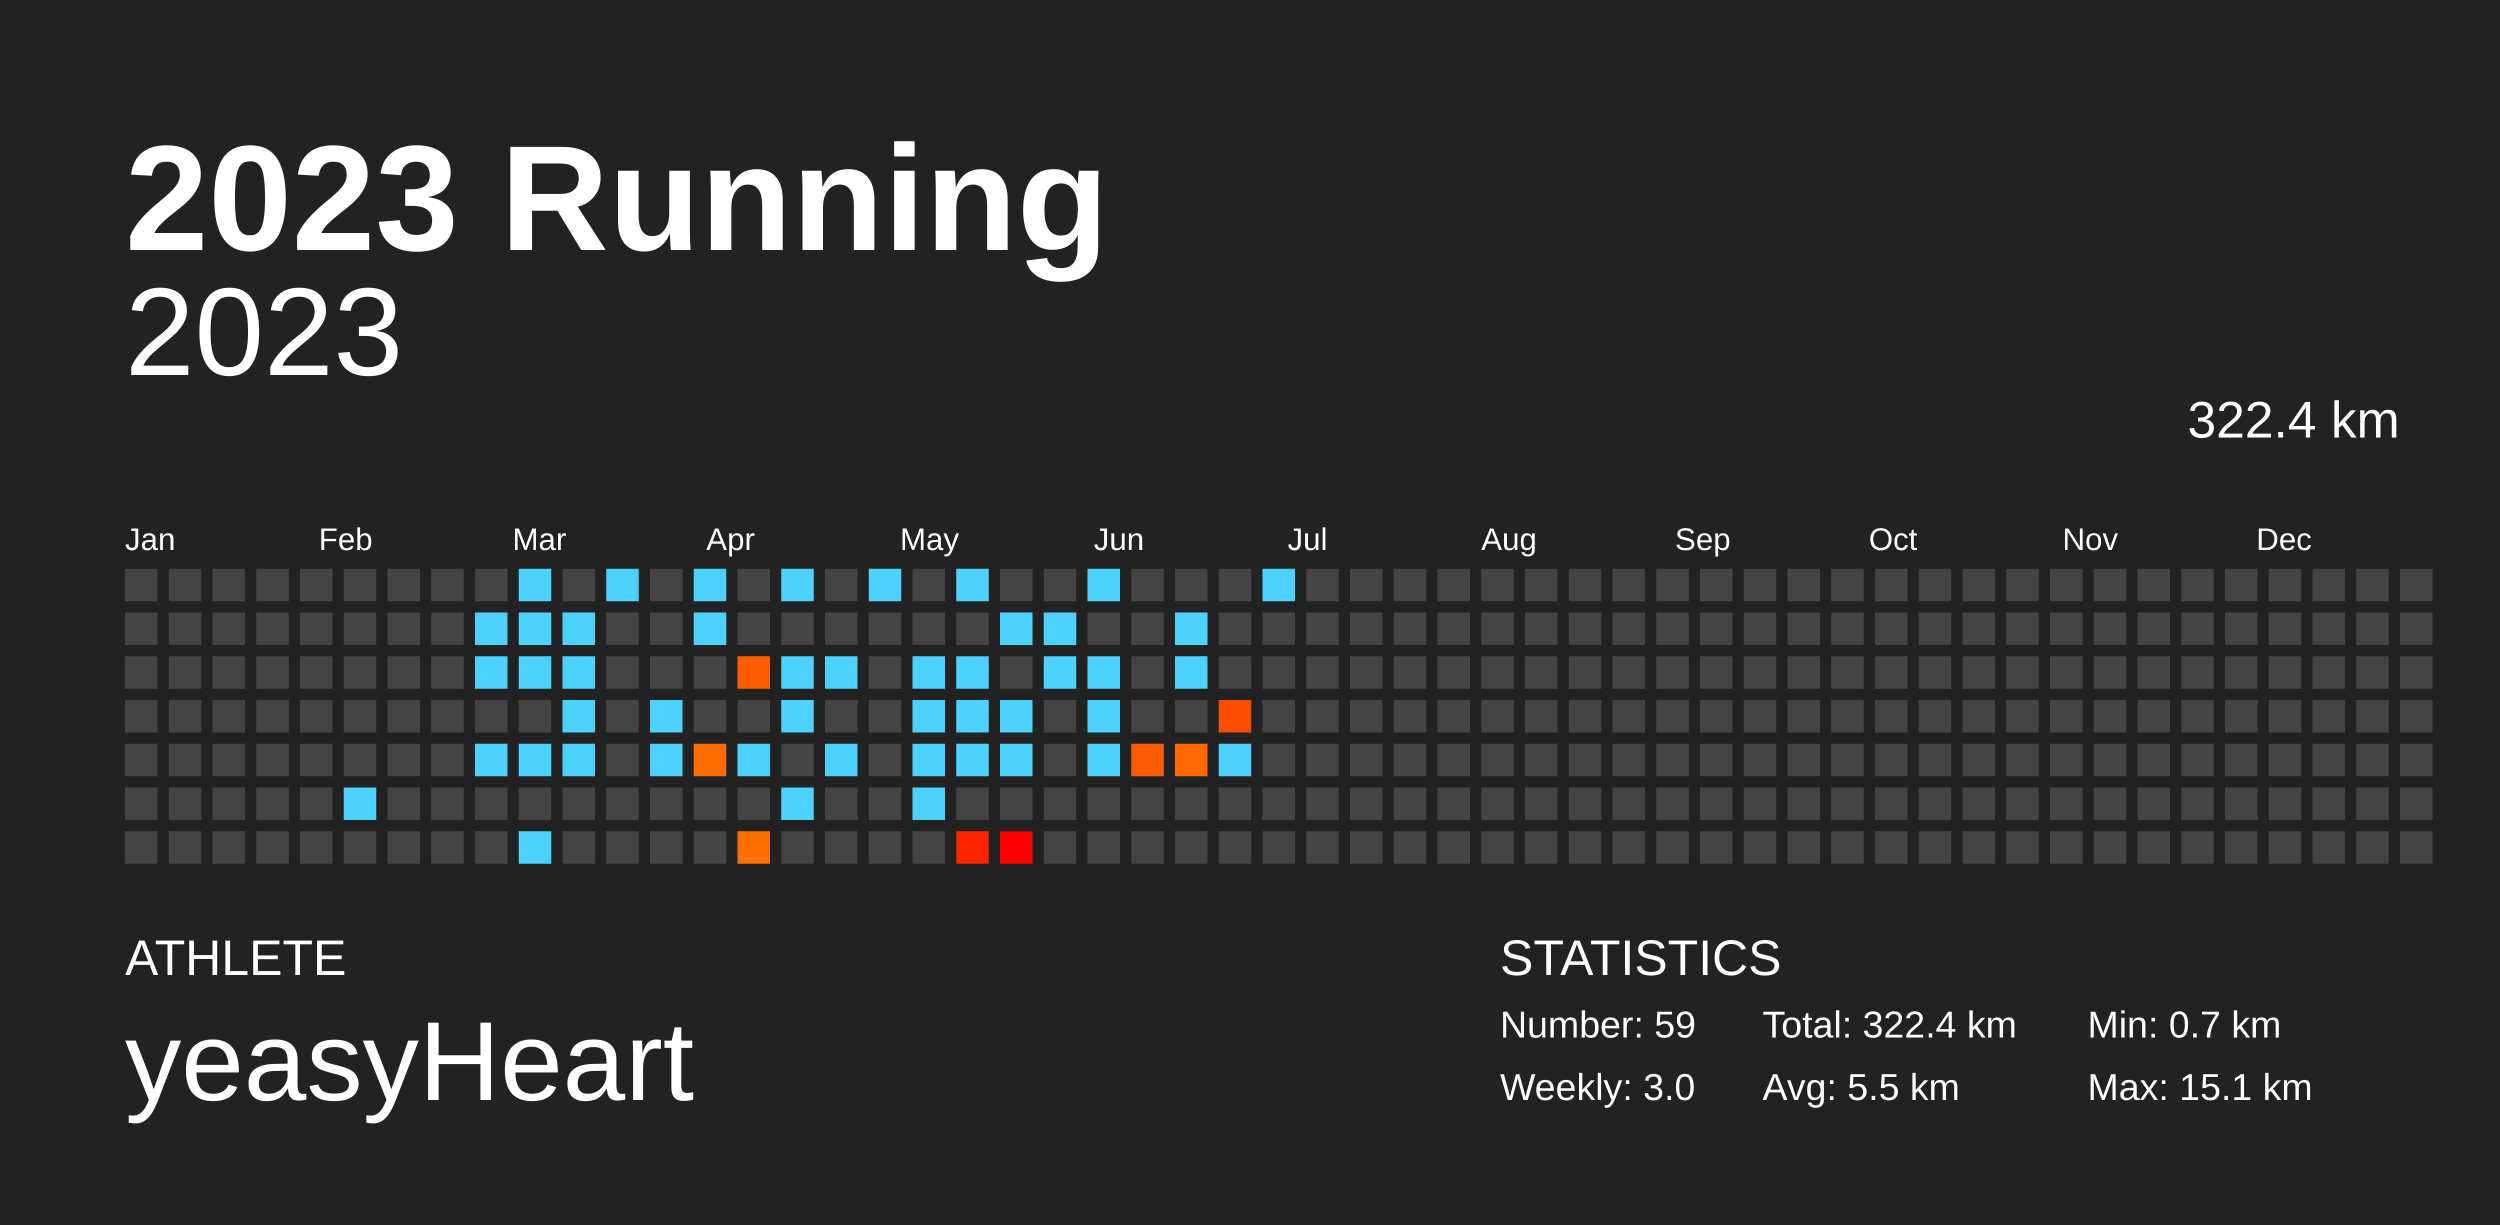
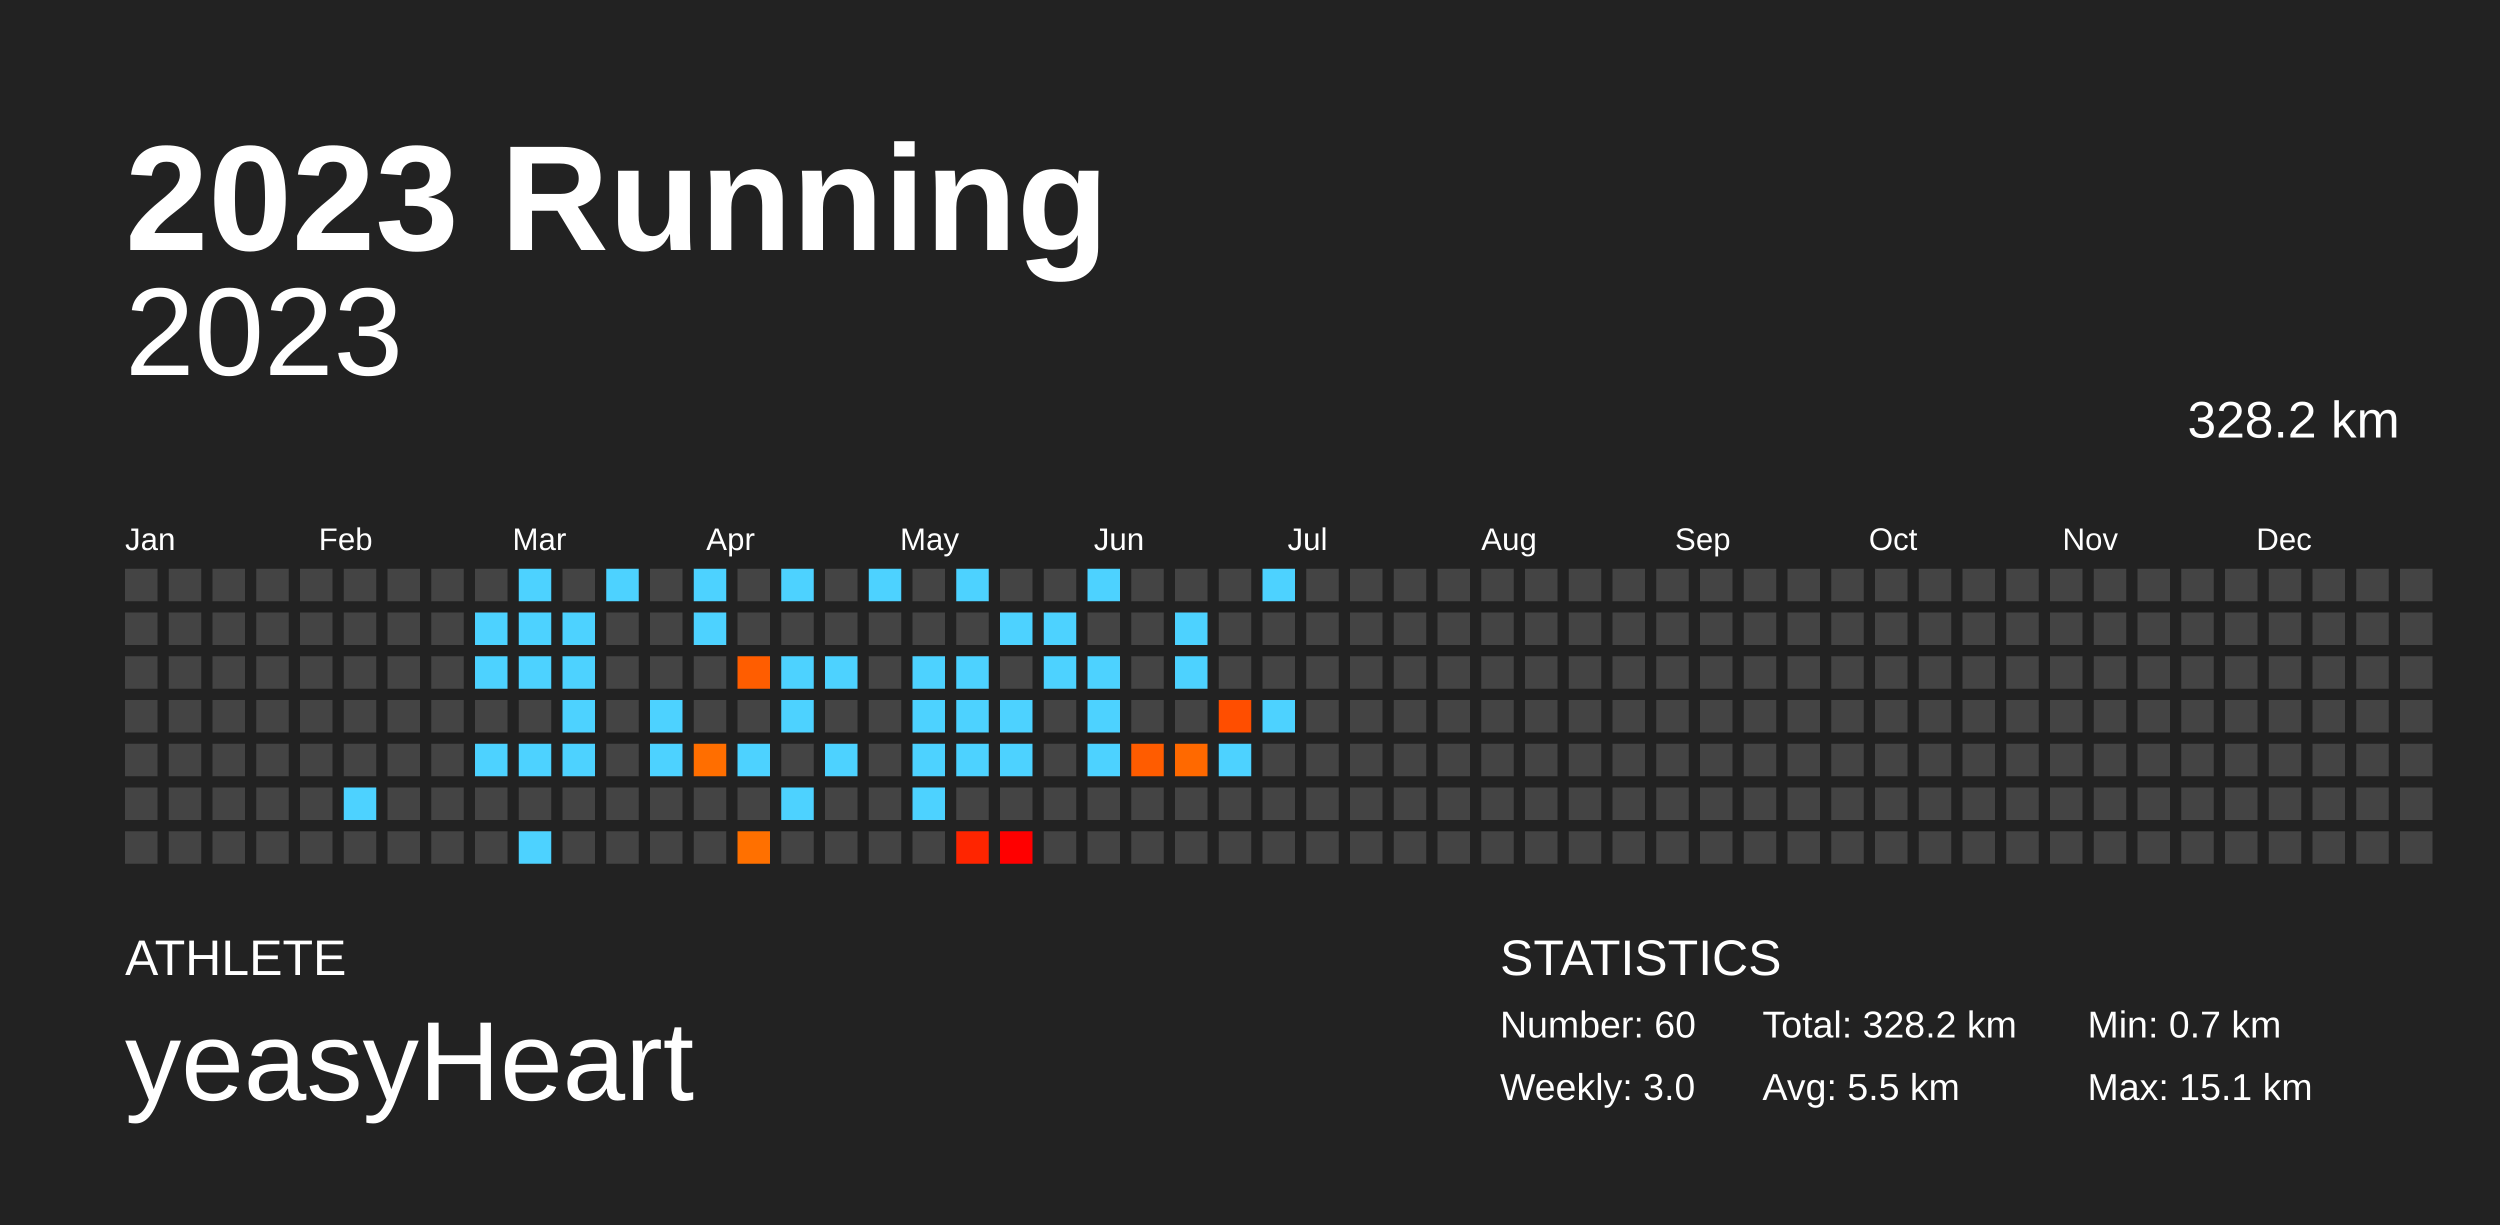
<svg xmlns="http://www.w3.org/2000/svg" baseProfile="full" height="98mm" version="1.1" viewBox="0,0,200,98" width="200mm">
  <defs />
  <rect fill="#222222" height="98" width="200" x="0" y="0" />
  <text fill="#FFFFFF" style="font-size:12px; font-family:Arial; font-weight:bold;" x="10" y="20">2023 Running</text>
  <text fill="#FFFFFF" style="font-size:4px; font-family:Arial" x="10" y="78">ATHLETE</text>
  <text fill="#FFFFFF" style="font-size:9px; font-family:Arial" x="10" y="88">yeasyHeart</text>
  <text fill="#FFFFFF" style="font-size:4px; font-family:Arial" x="120" y="78">STATISTICS</text>
-   <text fill="#FFFFFF" style="font-size:3px; font-family:Arial" x="120" y="83">Number: 59</text>
+   <text fill="#FFFFFF" style="font-size:3px; font-family:Arial" x="120" y="83">Number: 60</text>
  <text fill="#FFFFFF" style="font-size:3px; font-family:Arial" x="120" y="88">Weekly: 3.0</text>
-   <text fill="#FFFFFF" style="font-size:3px; font-family:Arial" x="141" y="83">Total: 322.4 km</text>
+   <text fill="#FFFFFF" style="font-size:3px; font-family:Arial" x="141" y="83">Total: 328.2 km</text>
  <text fill="#FFFFFF" style="font-size:3px; font-family:Arial" x="141" y="88">Avg: 5.5 km</text>
  <text fill="#FFFFFF" style="font-size:3px; font-family:Arial" x="167" y="83">Min: 0.7 km</text>
  <text fill="#FFFFFF" style="font-size:3px; font-family:Arial" x="167" y="88">Max: 15.1 km</text>
  <text alignment-baseline="hanging" fill="#FFFFFF" style="font-size:10.0px; font-family:Arial;" x="10" y="30">2023</text>
-   <text alignment-baseline="hanging" fill="#FFFFFF" style="font-size:4.125px; font-family:Arial;" x="175" y="35">322.4 km</text>
+   <text alignment-baseline="hanging" fill="#FFFFFF" style="font-size:4.125px; font-family:Arial;" x="175" y="35">328.2 km</text>
  <text fill="#FFFFFF" style="font-size:2.5px; font-family:Arial" x="10.0" y="44">Jan</text>
  <text fill="#FFFFFF" style="font-size:2.5px; font-family:Arial" x="25.5" y="44">Feb</text>
  <text fill="#FFFFFF" style="font-size:2.5px; font-family:Arial" x="41.0" y="44">Mar</text>
  <text fill="#FFFFFF" style="font-size:2.5px; font-family:Arial" x="56.5" y="44">Apr</text>
  <text fill="#FFFFFF" style="font-size:2.5px; font-family:Arial" x="72.0" y="44">May</text>
  <text fill="#FFFFFF" style="font-size:2.5px; font-family:Arial" x="87.5" y="44">Jun</text>
  <text fill="#FFFFFF" style="font-size:2.5px; font-family:Arial" x="103.0" y="44">Jul</text>
  <text fill="#FFFFFF" style="font-size:2.5px; font-family:Arial" x="118.5" y="44">Aug</text>
  <text fill="#FFFFFF" style="font-size:2.5px; font-family:Arial" x="134.0" y="44">Sep</text>
  <text fill="#FFFFFF" style="font-size:2.5px; font-family:Arial" x="149.5" y="44">Oct</text>
  <text fill="#FFFFFF" style="font-size:2.5px; font-family:Arial" x="165.0" y="44">Nov</text>
  <text fill="#FFFFFF" style="font-size:2.5px; font-family:Arial" x="180.5" y="44">Dec</text>
  <rect fill="#444444" height="2.6" width="2.6" x="10.0" y="45.5" />
  <rect fill="#444444" height="2.6" width="2.6" x="10.0" y="49.0" />
  <rect fill="#444444" height="2.6" width="2.6" x="10.0" y="52.5" />
  <rect fill="#444444" height="2.6" width="2.6" x="10.0" y="56.0" />
  <rect fill="#444444" height="2.6" width="2.6" x="10.0" y="59.5" />
  <rect fill="#444444" height="2.6" width="2.6" x="10.0" y="63.0" />
  <rect fill="#444444" height="2.6" width="2.6" x="10.0" y="66.5" />
  <rect fill="#444444" height="2.6" width="2.6" x="13.5" y="45.5" />
  <rect fill="#444444" height="2.6" width="2.6" x="13.5" y="49.0" />
  <rect fill="#444444" height="2.6" width="2.6" x="13.5" y="52.5" />
  <rect fill="#444444" height="2.6" width="2.6" x="13.5" y="56.0" />
  <rect fill="#444444" height="2.6" width="2.6" x="13.5" y="59.5" />
  <rect fill="#444444" height="2.6" width="2.6" x="13.5" y="63.0" />
  <rect fill="#444444" height="2.6" width="2.6" x="13.5" y="66.5" />
  <rect fill="#444444" height="2.6" width="2.6" x="17.0" y="45.5" />
  <rect fill="#444444" height="2.6" width="2.6" x="17.0" y="49.0" />
  <rect fill="#444444" height="2.6" width="2.6" x="17.0" y="52.5" />
  <rect fill="#444444" height="2.6" width="2.6" x="17.0" y="56.0" />
  <rect fill="#444444" height="2.6" width="2.6" x="17.0" y="59.5" />
  <rect fill="#444444" height="2.6" width="2.6" x="17.0" y="63.0" />
  <rect fill="#444444" height="2.6" width="2.6" x="17.0" y="66.5" />
  <rect fill="#444444" height="2.6" width="2.6" x="20.5" y="45.5" />
  <rect fill="#444444" height="2.6" width="2.6" x="20.5" y="49.0" />
  <rect fill="#444444" height="2.6" width="2.6" x="20.5" y="52.5" />
  <rect fill="#444444" height="2.6" width="2.6" x="20.5" y="56.0" />
  <rect fill="#444444" height="2.6" width="2.6" x="20.5" y="59.5" />
  <rect fill="#444444" height="2.6" width="2.6" x="20.5" y="63.0" />
  <rect fill="#444444" height="2.6" width="2.6" x="20.5" y="66.5" />
  <rect fill="#444444" height="2.6" width="2.6" x="24.0" y="45.5" />
  <rect fill="#444444" height="2.6" width="2.6" x="24.0" y="49.0" />
  <rect fill="#444444" height="2.6" width="2.6" x="24.0" y="52.5" />
  <rect fill="#444444" height="2.6" width="2.6" x="24.0" y="56.0" />
  <rect fill="#444444" height="2.6" width="2.6" x="24.0" y="59.5" />
  <rect fill="#444444" height="2.6" width="2.6" x="24.0" y="63.0" />
  <rect fill="#444444" height="2.6" width="2.6" x="24.0" y="66.5" />
  <rect fill="#444444" height="2.6" width="2.6" x="27.5" y="45.5" />
  <rect fill="#444444" height="2.6" width="2.6" x="27.5" y="49.0" />
  <rect fill="#444444" height="2.6" width="2.6" x="27.5" y="52.5" />
  <rect fill="#444444" height="2.6" width="2.6" x="27.5" y="56.0" />
  <rect fill="#444444" height="2.6" width="2.6" x="27.5" y="59.5" />
  <rect fill="#4dd2ff" height="2.6" width="2.6" x="27.5" y="63.0" />
  <rect fill="#444444" height="2.6" width="2.6" x="27.5" y="66.5" />
  <rect fill="#444444" height="2.6" width="2.6" x="31.0" y="45.5" />
  <rect fill="#444444" height="2.6" width="2.6" x="31.0" y="49.0" />
  <rect fill="#444444" height="2.6" width="2.6" x="31.0" y="52.5" />
  <rect fill="#444444" height="2.6" width="2.6" x="31.0" y="56.0" />
  <rect fill="#444444" height="2.6" width="2.6" x="31.0" y="59.5" />
  <rect fill="#444444" height="2.6" width="2.6" x="31.0" y="63.0" />
  <rect fill="#444444" height="2.6" width="2.6" x="31.0" y="66.5" />
  <rect fill="#444444" height="2.6" width="2.6" x="34.5" y="45.5" />
  <rect fill="#444444" height="2.6" width="2.6" x="34.5" y="49.0" />
  <rect fill="#444444" height="2.6" width="2.6" x="34.5" y="52.5" />
  <rect fill="#444444" height="2.6" width="2.6" x="34.5" y="56.0" />
  <rect fill="#444444" height="2.6" width="2.6" x="34.5" y="59.5" />
  <rect fill="#444444" height="2.6" width="2.6" x="34.5" y="63.0" />
  <rect fill="#444444" height="2.6" width="2.6" x="34.5" y="66.5" />
  <rect fill="#444444" height="2.6" width="2.6" x="38.0" y="45.5" />
  <rect fill="#4dd2ff" height="2.6" width="2.6" x="38.0" y="49.0" />
  <rect fill="#4dd2ff" height="2.6" width="2.6" x="38.0" y="52.5" />
  <rect fill="#444444" height="2.6" width="2.6" x="38.0" y="56.0" />
  <rect fill="#4dd2ff" height="2.6" width="2.6" x="38.0" y="59.5" />
  <rect fill="#444444" height="2.6" width="2.6" x="38.0" y="63.0" />
  <rect fill="#444444" height="2.6" width="2.6" x="38.0" y="66.5" />
  <rect fill="#4dd2ff" height="2.6" width="2.6" x="41.5" y="45.5" />
  <rect fill="#4dd2ff" height="2.6" width="2.6" x="41.5" y="49.0" />
  <rect fill="#4dd2ff" height="2.6" width="2.6" x="41.5" y="52.5" />
  <rect fill="#444444" height="2.6" width="2.6" x="41.5" y="56.0" />
  <rect fill="#4dd2ff" height="2.6" width="2.6" x="41.5" y="59.5" />
  <rect fill="#444444" height="2.6" width="2.6" x="41.5" y="63.0" />
  <rect fill="#4dd2ff" height="2.6" width="2.6" x="41.5" y="66.5" />
  <rect fill="#444444" height="2.6" width="2.6" x="45.0" y="45.5" />
  <rect fill="#4dd2ff" height="2.6" width="2.6" x="45.0" y="49.0" />
  <rect fill="#4dd2ff" height="2.6" width="2.6" x="45.0" y="52.5" />
  <rect fill="#4dd2ff" height="2.6" width="2.6" x="45.0" y="56.0" />
  <rect fill="#4dd2ff" height="2.6" width="2.6" x="45.0" y="59.5" />
  <rect fill="#444444" height="2.6" width="2.6" x="45.0" y="63.0" />
  <rect fill="#444444" height="2.6" width="2.6" x="45.0" y="66.5" />
  <rect fill="#4dd2ff" height="2.6" width="2.6" x="48.5" y="45.5" />
  <rect fill="#444444" height="2.6" width="2.6" x="48.5" y="49.0" />
  <rect fill="#444444" height="2.6" width="2.6" x="48.5" y="52.5" />
  <rect fill="#444444" height="2.6" width="2.6" x="48.5" y="56.0" />
  <rect fill="#444444" height="2.6" width="2.6" x="48.5" y="59.5" />
  <rect fill="#444444" height="2.6" width="2.6" x="48.5" y="63.0" />
  <rect fill="#444444" height="2.6" width="2.6" x="48.5" y="66.5" />
  <rect fill="#444444" height="2.6" width="2.6" x="52.0" y="45.5" />
  <rect fill="#444444" height="2.6" width="2.6" x="52.0" y="49.0" />
  <rect fill="#444444" height="2.6" width="2.6" x="52.0" y="52.5" />
  <rect fill="#4dd2ff" height="2.6" width="2.6" x="52.0" y="56.0" />
  <rect fill="#4dd2ff" height="2.6" width="2.6" x="52.0" y="59.5" />
  <rect fill="#444444" height="2.6" width="2.6" x="52.0" y="63.0" />
  <rect fill="#444444" height="2.6" width="2.6" x="52.0" y="66.5" />
  <rect fill="#4dd2ff" height="2.6" width="2.6" x="55.5" y="45.5" />
  <rect fill="#4dd2ff" height="2.6" width="2.6" x="55.5" y="49.0" />
  <rect fill="#444444" height="2.6" width="2.6" x="55.5" y="52.5" />
  <rect fill="#444444" height="2.6" width="2.6" x="55.5" y="56.0" />
  <rect fill="#ff6e00" height="2.6" width="2.6" x="55.5" y="59.5" />
  <rect fill="#444444" height="2.6" width="2.6" x="55.5" y="63.0" />
  <rect fill="#444444" height="2.6" width="2.6" x="55.5" y="66.5" />
  <rect fill="#444444" height="2.6" width="2.6" x="59.0" y="45.5" />
  <rect fill="#444444" height="2.6" width="2.6" x="59.0" y="49.0" />
  <rect fill="#ff5d00" height="2.6" width="2.6" x="59.0" y="52.5" />
  <rect fill="#444444" height="2.6" width="2.6" x="59.0" y="56.0" />
  <rect fill="#4dd2ff" height="2.6" width="2.6" x="59.0" y="59.5" />
  <rect fill="#444444" height="2.6" width="2.6" x="59.0" y="63.0" />
  <rect fill="#ff7000" height="2.6" width="2.6" x="59.0" y="66.5" />
  <rect fill="#4dd2ff" height="2.6" width="2.6" x="62.5" y="45.5" />
  <rect fill="#444444" height="2.6" width="2.6" x="62.5" y="49.0" />
  <rect fill="#4dd2ff" height="2.6" width="2.6" x="62.5" y="52.5" />
  <rect fill="#4dd2ff" height="2.6" width="2.6" x="62.5" y="56.0" />
  <rect fill="#444444" height="2.6" width="2.6" x="62.5" y="59.5" />
  <rect fill="#4dd2ff" height="2.6" width="2.6" x="62.5" y="63.0" />
  <rect fill="#444444" height="2.6" width="2.6" x="62.5" y="66.5" />
  <rect fill="#444444" height="2.6" width="2.6" x="66.0" y="45.5" />
  <rect fill="#444444" height="2.6" width="2.6" x="66.0" y="49.0" />
  <rect fill="#4dd2ff" height="2.6" width="2.6" x="66.0" y="52.5" />
  <rect fill="#444444" height="2.6" width="2.6" x="66.0" y="56.0" />
  <rect fill="#4dd2ff" height="2.6" width="2.6" x="66.0" y="59.5" />
  <rect fill="#444444" height="2.6" width="2.6" x="66.0" y="63.0" />
  <rect fill="#444444" height="2.6" width="2.6" x="66.0" y="66.5" />
  <rect fill="#4dd2ff" height="2.6" width="2.6" x="69.5" y="45.5" />
  <rect fill="#444444" height="2.6" width="2.6" x="69.5" y="49.0" />
  <rect fill="#444444" height="2.6" width="2.6" x="69.5" y="52.5" />
  <rect fill="#444444" height="2.6" width="2.6" x="69.5" y="56.0" />
  <rect fill="#444444" height="2.6" width="2.6" x="69.5" y="59.5" />
  <rect fill="#444444" height="2.6" width="2.6" x="69.5" y="63.0" />
  <rect fill="#444444" height="2.6" width="2.6" x="69.5" y="66.5" />
  <rect fill="#444444" height="2.6" width="2.6" x="73.0" y="45.5" />
  <rect fill="#444444" height="2.6" width="2.6" x="73.0" y="49.0" />
  <rect fill="#4dd2ff" height="2.6" width="2.6" x="73.0" y="52.5" />
  <rect fill="#4dd2ff" height="2.6" width="2.6" x="73.0" y="56.0" />
  <rect fill="#4dd2ff" height="2.6" width="2.6" x="73.0" y="59.5" />
  <rect fill="#4dd2ff" height="2.6" width="2.6" x="73.0" y="63.0" />
  <rect fill="#444444" height="2.6" width="2.6" x="73.0" y="66.5" />
  <rect fill="#4dd2ff" height="2.6" width="2.6" x="76.5" y="45.5" />
  <rect fill="#444444" height="2.6" width="2.6" x="76.5" y="49.0" />
  <rect fill="#4dd2ff" height="2.6" width="2.6" x="76.5" y="52.5" />
  <rect fill="#4dd2ff" height="2.6" width="2.6" x="76.5" y="56.0" />
  <rect fill="#4dd2ff" height="2.6" width="2.6" x="76.5" y="59.5" />
  <rect fill="#444444" height="2.6" width="2.6" x="76.5" y="63.0" />
  <rect fill="#ff2500" height="2.6" width="2.6" x="76.5" y="66.5" />
  <rect fill="#444444" height="2.6" width="2.6" x="80.0" y="45.5" />
  <rect fill="#4dd2ff" height="2.6" width="2.6" x="80.0" y="49.0" />
  <rect fill="#444444" height="2.6" width="2.6" x="80.0" y="52.5" />
  <rect fill="#4dd2ff" height="2.6" width="2.6" x="80.0" y="56.0" />
  <rect fill="#4dd2ff" height="2.6" width="2.6" x="80.0" y="59.5" />
  <rect fill="#444444" height="2.6" width="2.6" x="80.0" y="63.0" />
  <rect fill="#ff0000" height="2.6" width="2.6" x="80.0" y="66.5" />
  <rect fill="#444444" height="2.6" width="2.6" x="83.5" y="45.5" />
  <rect fill="#4dd2ff" height="2.6" width="2.6" x="83.5" y="49.0" />
  <rect fill="#4dd2ff" height="2.6" width="2.6" x="83.5" y="52.5" />
  <rect fill="#444444" height="2.6" width="2.6" x="83.5" y="56.0" />
  <rect fill="#444444" height="2.6" width="2.6" x="83.5" y="59.5" />
  <rect fill="#444444" height="2.6" width="2.6" x="83.5" y="63.0" />
  <rect fill="#444444" height="2.6" width="2.6" x="83.5" y="66.5" />
  <rect fill="#4dd2ff" height="2.6" width="2.6" x="87.0" y="45.5" />
  <rect fill="#444444" height="2.6" width="2.6" x="87.0" y="49.0" />
  <rect fill="#4dd2ff" height="2.6" width="2.6" x="87.0" y="52.5" />
  <rect fill="#4dd2ff" height="2.6" width="2.6" x="87.0" y="56.0" />
  <rect fill="#4dd2ff" height="2.6" width="2.6" x="87.0" y="59.5" />
  <rect fill="#444444" height="2.6" width="2.6" x="87.0" y="63.0" />
  <rect fill="#444444" height="2.6" width="2.6" x="87.0" y="66.5" />
  <rect fill="#444444" height="2.6" width="2.6" x="90.5" y="45.5" />
  <rect fill="#444444" height="2.6" width="2.6" x="90.5" y="49.0" />
  <rect fill="#444444" height="2.6" width="2.6" x="90.5" y="52.5" />
  <rect fill="#444444" height="2.6" width="2.6" x="90.5" y="56.0" />
  <rect fill="#ff5c00" height="2.6" width="2.6" x="90.5" y="59.5" />
  <rect fill="#444444" height="2.6" width="2.6" x="90.5" y="63.0" />
  <rect fill="#444444" height="2.6" width="2.6" x="90.5" y="66.5" />
  <rect fill="#444444" height="2.6" width="2.6" x="94.0" y="45.5" />
  <rect fill="#4dd2ff" height="2.6" width="2.6" x="94.0" y="49.0" />
  <rect fill="#4dd2ff" height="2.6" width="2.6" x="94.0" y="52.5" />
  <rect fill="#444444" height="2.6" width="2.6" x="94.0" y="56.0" />
  <rect fill="#ff6900" height="2.6" width="2.6" x="94.0" y="59.5" />
  <rect fill="#444444" height="2.6" width="2.6" x="94.0" y="63.0" />
  <rect fill="#444444" height="2.6" width="2.6" x="94.0" y="66.5" />
  <rect fill="#444444" height="2.6" width="2.6" x="97.5" y="45.5" />
  <rect fill="#444444" height="2.6" width="2.6" x="97.5" y="49.0" />
  <rect fill="#444444" height="2.6" width="2.6" x="97.5" y="52.5" />
  <rect fill="#ff4e00" height="2.6" width="2.6" x="97.5" y="56.0" />
  <rect fill="#4dd2ff" height="2.6" width="2.6" x="97.5" y="59.5" />
  <rect fill="#444444" height="2.6" width="2.6" x="97.5" y="63.0" />
  <rect fill="#444444" height="2.6" width="2.6" x="97.5" y="66.5" />
  <rect fill="#4dd2ff" height="2.6" width="2.6" x="101.0" y="45.5" />
  <rect fill="#444444" height="2.6" width="2.6" x="101.0" y="49.0" />
  <rect fill="#444444" height="2.6" width="2.6" x="101.0" y="52.5" />
-   <rect fill="#444444" height="2.6" width="2.6" x="101.0" y="56.0" />
+   <rect fill="#4dd2ff" height="2.6" width="2.6" x="101.0" y="56.0" />
  <rect fill="#444444" height="2.6" width="2.6" x="101.0" y="59.5" />
  <rect fill="#444444" height="2.6" width="2.6" x="101.0" y="63.0" />
  <rect fill="#444444" height="2.6" width="2.6" x="101.0" y="66.5" />
  <rect fill="#444444" height="2.6" width="2.6" x="104.5" y="45.5" />
  <rect fill="#444444" height="2.6" width="2.6" x="104.5" y="49.0" />
  <rect fill="#444444" height="2.6" width="2.6" x="104.5" y="52.5" />
  <rect fill="#444444" height="2.6" width="2.6" x="104.5" y="56.0" />
  <rect fill="#444444" height="2.6" width="2.6" x="104.5" y="59.5" />
  <rect fill="#444444" height="2.6" width="2.6" x="104.5" y="63.0" />
  <rect fill="#444444" height="2.6" width="2.6" x="104.5" y="66.5" />
  <rect fill="#444444" height="2.6" width="2.6" x="108.0" y="45.5" />
  <rect fill="#444444" height="2.6" width="2.6" x="108.0" y="49.0" />
  <rect fill="#444444" height="2.6" width="2.6" x="108.0" y="52.5" />
  <rect fill="#444444" height="2.6" width="2.6" x="108.0" y="56.0" />
  <rect fill="#444444" height="2.6" width="2.6" x="108.0" y="59.5" />
  <rect fill="#444444" height="2.6" width="2.6" x="108.0" y="63.0" />
  <rect fill="#444444" height="2.6" width="2.6" x="108.0" y="66.5" />
  <rect fill="#444444" height="2.6" width="2.6" x="111.5" y="45.5" />
  <rect fill="#444444" height="2.6" width="2.6" x="111.5" y="49.0" />
  <rect fill="#444444" height="2.6" width="2.6" x="111.5" y="52.5" />
  <rect fill="#444444" height="2.6" width="2.6" x="111.5" y="56.0" />
  <rect fill="#444444" height="2.6" width="2.6" x="111.5" y="59.5" />
  <rect fill="#444444" height="2.6" width="2.6" x="111.5" y="63.0" />
  <rect fill="#444444" height="2.6" width="2.6" x="111.5" y="66.5" />
  <rect fill="#444444" height="2.6" width="2.6" x="115.0" y="45.5" />
  <rect fill="#444444" height="2.6" width="2.6" x="115.0" y="49.0" />
  <rect fill="#444444" height="2.6" width="2.6" x="115.0" y="52.5" />
  <rect fill="#444444" height="2.6" width="2.6" x="115.0" y="56.0" />
  <rect fill="#444444" height="2.6" width="2.6" x="115.0" y="59.5" />
  <rect fill="#444444" height="2.6" width="2.6" x="115.0" y="63.0" />
  <rect fill="#444444" height="2.6" width="2.6" x="115.0" y="66.5" />
  <rect fill="#444444" height="2.6" width="2.6" x="118.5" y="45.5" />
  <rect fill="#444444" height="2.6" width="2.6" x="118.5" y="49.0" />
  <rect fill="#444444" height="2.6" width="2.6" x="118.5" y="52.5" />
  <rect fill="#444444" height="2.6" width="2.6" x="118.5" y="56.0" />
  <rect fill="#444444" height="2.6" width="2.6" x="118.5" y="59.5" />
  <rect fill="#444444" height="2.6" width="2.6" x="118.5" y="63.0" />
  <rect fill="#444444" height="2.6" width="2.6" x="118.5" y="66.5" />
  <rect fill="#444444" height="2.6" width="2.6" x="122.0" y="45.5" />
  <rect fill="#444444" height="2.6" width="2.6" x="122.0" y="49.0" />
  <rect fill="#444444" height="2.6" width="2.6" x="122.0" y="52.5" />
  <rect fill="#444444" height="2.6" width="2.6" x="122.0" y="56.0" />
  <rect fill="#444444" height="2.6" width="2.6" x="122.0" y="59.5" />
  <rect fill="#444444" height="2.6" width="2.6" x="122.0" y="63.0" />
  <rect fill="#444444" height="2.6" width="2.6" x="122.0" y="66.5" />
  <rect fill="#444444" height="2.6" width="2.6" x="125.5" y="45.5" />
  <rect fill="#444444" height="2.6" width="2.6" x="125.5" y="49.0" />
  <rect fill="#444444" height="2.6" width="2.6" x="125.5" y="52.5" />
  <rect fill="#444444" height="2.6" width="2.6" x="125.5" y="56.0" />
  <rect fill="#444444" height="2.6" width="2.6" x="125.5" y="59.5" />
  <rect fill="#444444" height="2.6" width="2.6" x="125.5" y="63.0" />
  <rect fill="#444444" height="2.6" width="2.6" x="125.5" y="66.5" />
  <rect fill="#444444" height="2.6" width="2.6" x="129.0" y="45.5" />
  <rect fill="#444444" height="2.6" width="2.6" x="129.0" y="49.0" />
  <rect fill="#444444" height="2.6" width="2.6" x="129.0" y="52.5" />
  <rect fill="#444444" height="2.6" width="2.6" x="129.0" y="56.0" />
  <rect fill="#444444" height="2.6" width="2.6" x="129.0" y="59.5" />
  <rect fill="#444444" height="2.6" width="2.6" x="129.0" y="63.0" />
  <rect fill="#444444" height="2.6" width="2.6" x="129.0" y="66.5" />
  <rect fill="#444444" height="2.6" width="2.6" x="132.5" y="45.5" />
  <rect fill="#444444" height="2.6" width="2.6" x="132.5" y="49.0" />
  <rect fill="#444444" height="2.6" width="2.6" x="132.5" y="52.5" />
  <rect fill="#444444" height="2.6" width="2.6" x="132.5" y="56.0" />
  <rect fill="#444444" height="2.6" width="2.6" x="132.5" y="59.5" />
  <rect fill="#444444" height="2.6" width="2.6" x="132.5" y="63.0" />
  <rect fill="#444444" height="2.6" width="2.6" x="132.5" y="66.5" />
  <rect fill="#444444" height="2.6" width="2.6" x="136.0" y="45.5" />
  <rect fill="#444444" height="2.6" width="2.6" x="136.0" y="49.0" />
  <rect fill="#444444" height="2.6" width="2.6" x="136.0" y="52.5" />
  <rect fill="#444444" height="2.6" width="2.6" x="136.0" y="56.0" />
  <rect fill="#444444" height="2.6" width="2.6" x="136.0" y="59.5" />
  <rect fill="#444444" height="2.6" width="2.6" x="136.0" y="63.0" />
  <rect fill="#444444" height="2.6" width="2.6" x="136.0" y="66.5" />
  <rect fill="#444444" height="2.6" width="2.6" x="139.5" y="45.5" />
  <rect fill="#444444" height="2.6" width="2.6" x="139.5" y="49.0" />
  <rect fill="#444444" height="2.6" width="2.6" x="139.5" y="52.5" />
  <rect fill="#444444" height="2.6" width="2.6" x="139.5" y="56.0" />
  <rect fill="#444444" height="2.6" width="2.6" x="139.5" y="59.5" />
  <rect fill="#444444" height="2.6" width="2.6" x="139.5" y="63.0" />
  <rect fill="#444444" height="2.6" width="2.6" x="139.5" y="66.5" />
  <rect fill="#444444" height="2.6" width="2.6" x="143.0" y="45.5" />
  <rect fill="#444444" height="2.6" width="2.6" x="143.0" y="49.0" />
  <rect fill="#444444" height="2.6" width="2.6" x="143.0" y="52.5" />
  <rect fill="#444444" height="2.6" width="2.6" x="143.0" y="56.0" />
  <rect fill="#444444" height="2.6" width="2.6" x="143.0" y="59.5" />
  <rect fill="#444444" height="2.6" width="2.6" x="143.0" y="63.0" />
  <rect fill="#444444" height="2.6" width="2.6" x="143.0" y="66.5" />
  <rect fill="#444444" height="2.6" width="2.6" x="146.5" y="45.5" />
  <rect fill="#444444" height="2.6" width="2.6" x="146.5" y="49.0" />
  <rect fill="#444444" height="2.6" width="2.6" x="146.5" y="52.5" />
  <rect fill="#444444" height="2.6" width="2.6" x="146.5" y="56.0" />
  <rect fill="#444444" height="2.6" width="2.6" x="146.5" y="59.5" />
  <rect fill="#444444" height="2.6" width="2.6" x="146.5" y="63.0" />
  <rect fill="#444444" height="2.6" width="2.6" x="146.5" y="66.5" />
  <rect fill="#444444" height="2.6" width="2.6" x="150.0" y="45.5" />
  <rect fill="#444444" height="2.6" width="2.6" x="150.0" y="49.0" />
  <rect fill="#444444" height="2.6" width="2.6" x="150.0" y="52.5" />
  <rect fill="#444444" height="2.6" width="2.6" x="150.0" y="56.0" />
  <rect fill="#444444" height="2.6" width="2.6" x="150.0" y="59.5" />
  <rect fill="#444444" height="2.6" width="2.6" x="150.0" y="63.0" />
  <rect fill="#444444" height="2.6" width="2.6" x="150.0" y="66.5" />
  <rect fill="#444444" height="2.6" width="2.6" x="153.5" y="45.5" />
  <rect fill="#444444" height="2.6" width="2.6" x="153.5" y="49.0" />
  <rect fill="#444444" height="2.6" width="2.6" x="153.5" y="52.5" />
  <rect fill="#444444" height="2.6" width="2.6" x="153.5" y="56.0" />
  <rect fill="#444444" height="2.6" width="2.6" x="153.5" y="59.5" />
  <rect fill="#444444" height="2.6" width="2.6" x="153.5" y="63.0" />
  <rect fill="#444444" height="2.6" width="2.6" x="153.5" y="66.5" />
  <rect fill="#444444" height="2.6" width="2.6" x="157.0" y="45.5" />
  <rect fill="#444444" height="2.6" width="2.6" x="157.0" y="49.0" />
  <rect fill="#444444" height="2.6" width="2.6" x="157.0" y="52.5" />
  <rect fill="#444444" height="2.6" width="2.6" x="157.0" y="56.0" />
  <rect fill="#444444" height="2.6" width="2.6" x="157.0" y="59.5" />
  <rect fill="#444444" height="2.6" width="2.6" x="157.0" y="63.0" />
  <rect fill="#444444" height="2.6" width="2.6" x="157.0" y="66.5" />
  <rect fill="#444444" height="2.6" width="2.6" x="160.5" y="45.5" />
  <rect fill="#444444" height="2.6" width="2.6" x="160.5" y="49.0" />
  <rect fill="#444444" height="2.6" width="2.6" x="160.5" y="52.5" />
  <rect fill="#444444" height="2.6" width="2.6" x="160.5" y="56.0" />
  <rect fill="#444444" height="2.6" width="2.6" x="160.5" y="59.5" />
  <rect fill="#444444" height="2.6" width="2.6" x="160.5" y="63.0" />
  <rect fill="#444444" height="2.6" width="2.6" x="160.5" y="66.5" />
  <rect fill="#444444" height="2.6" width="2.6" x="164.0" y="45.5" />
  <rect fill="#444444" height="2.6" width="2.6" x="164.0" y="49.0" />
  <rect fill="#444444" height="2.6" width="2.6" x="164.0" y="52.5" />
  <rect fill="#444444" height="2.6" width="2.6" x="164.0" y="56.0" />
  <rect fill="#444444" height="2.6" width="2.6" x="164.0" y="59.5" />
  <rect fill="#444444" height="2.6" width="2.6" x="164.0" y="63.0" />
  <rect fill="#444444" height="2.6" width="2.6" x="164.0" y="66.5" />
  <rect fill="#444444" height="2.6" width="2.6" x="167.5" y="45.5" />
  <rect fill="#444444" height="2.6" width="2.6" x="167.5" y="49.0" />
  <rect fill="#444444" height="2.6" width="2.6" x="167.5" y="52.5" />
  <rect fill="#444444" height="2.6" width="2.6" x="167.5" y="56.0" />
  <rect fill="#444444" height="2.6" width="2.6" x="167.5" y="59.5" />
  <rect fill="#444444" height="2.6" width="2.6" x="167.5" y="63.0" />
  <rect fill="#444444" height="2.6" width="2.6" x="167.5" y="66.5" />
  <rect fill="#444444" height="2.6" width="2.6" x="171.0" y="45.5" />
  <rect fill="#444444" height="2.6" width="2.6" x="171.0" y="49.0" />
  <rect fill="#444444" height="2.6" width="2.6" x="171.0" y="52.5" />
  <rect fill="#444444" height="2.6" width="2.6" x="171.0" y="56.0" />
  <rect fill="#444444" height="2.6" width="2.6" x="171.0" y="59.5" />
  <rect fill="#444444" height="2.6" width="2.6" x="171.0" y="63.0" />
  <rect fill="#444444" height="2.6" width="2.6" x="171.0" y="66.5" />
  <rect fill="#444444" height="2.6" width="2.6" x="174.5" y="45.5" />
  <rect fill="#444444" height="2.6" width="2.6" x="174.5" y="49.0" />
  <rect fill="#444444" height="2.6" width="2.6" x="174.5" y="52.5" />
  <rect fill="#444444" height="2.6" width="2.6" x="174.5" y="56.0" />
  <rect fill="#444444" height="2.6" width="2.6" x="174.5" y="59.5" />
  <rect fill="#444444" height="2.6" width="2.6" x="174.5" y="63.0" />
  <rect fill="#444444" height="2.6" width="2.6" x="174.5" y="66.5" />
  <rect fill="#444444" height="2.6" width="2.6" x="178.0" y="45.5" />
  <rect fill="#444444" height="2.6" width="2.6" x="178.0" y="49.0" />
  <rect fill="#444444" height="2.6" width="2.6" x="178.0" y="52.5" />
  <rect fill="#444444" height="2.6" width="2.6" x="178.0" y="56.0" />
  <rect fill="#444444" height="2.6" width="2.6" x="178.0" y="59.5" />
  <rect fill="#444444" height="2.6" width="2.6" x="178.0" y="63.0" />
  <rect fill="#444444" height="2.6" width="2.6" x="178.0" y="66.5" />
  <rect fill="#444444" height="2.6" width="2.6" x="181.5" y="45.5" />
  <rect fill="#444444" height="2.6" width="2.6" x="181.5" y="49.0" />
  <rect fill="#444444" height="2.6" width="2.6" x="181.5" y="52.5" />
  <rect fill="#444444" height="2.6" width="2.6" x="181.5" y="56.0" />
  <rect fill="#444444" height="2.6" width="2.6" x="181.5" y="59.5" />
  <rect fill="#444444" height="2.6" width="2.6" x="181.5" y="63.0" />
  <rect fill="#444444" height="2.6" width="2.6" x="181.5" y="66.5" />
  <rect fill="#444444" height="2.6" width="2.6" x="185.0" y="45.5" />
  <rect fill="#444444" height="2.6" width="2.6" x="185.0" y="49.0" />
  <rect fill="#444444" height="2.6" width="2.6" x="185.0" y="52.5" />
  <rect fill="#444444" height="2.6" width="2.6" x="185.0" y="56.0" />
  <rect fill="#444444" height="2.6" width="2.6" x="185.0" y="59.5" />
  <rect fill="#444444" height="2.6" width="2.6" x="185.0" y="63.0" />
  <rect fill="#444444" height="2.6" width="2.6" x="185.0" y="66.5" />
  <rect fill="#444444" height="2.6" width="2.6" x="188.5" y="45.5" />
  <rect fill="#444444" height="2.6" width="2.6" x="188.5" y="49.0" />
  <rect fill="#444444" height="2.6" width="2.6" x="188.5" y="52.5" />
  <rect fill="#444444" height="2.6" width="2.6" x="188.5" y="56.0" />
  <rect fill="#444444" height="2.6" width="2.6" x="188.5" y="59.5" />
  <rect fill="#444444" height="2.6" width="2.6" x="188.5" y="63.0" />
  <rect fill="#444444" height="2.6" width="2.6" x="188.5" y="66.5" />
  <rect fill="#444444" height="2.6" width="2.6" x="192.0" y="45.5" />
  <rect fill="#444444" height="2.6" width="2.6" x="192.0" y="49.0" />
  <rect fill="#444444" height="2.6" width="2.6" x="192.0" y="52.5" />
  <rect fill="#444444" height="2.6" width="2.6" x="192.0" y="56.0" />
  <rect fill="#444444" height="2.6" width="2.6" x="192.0" y="59.5" />
  <rect fill="#444444" height="2.6" width="2.6" x="192.0" y="63.0" />
  <rect fill="#444444" height="2.6" width="2.6" x="192.0" y="66.5" />
</svg>
